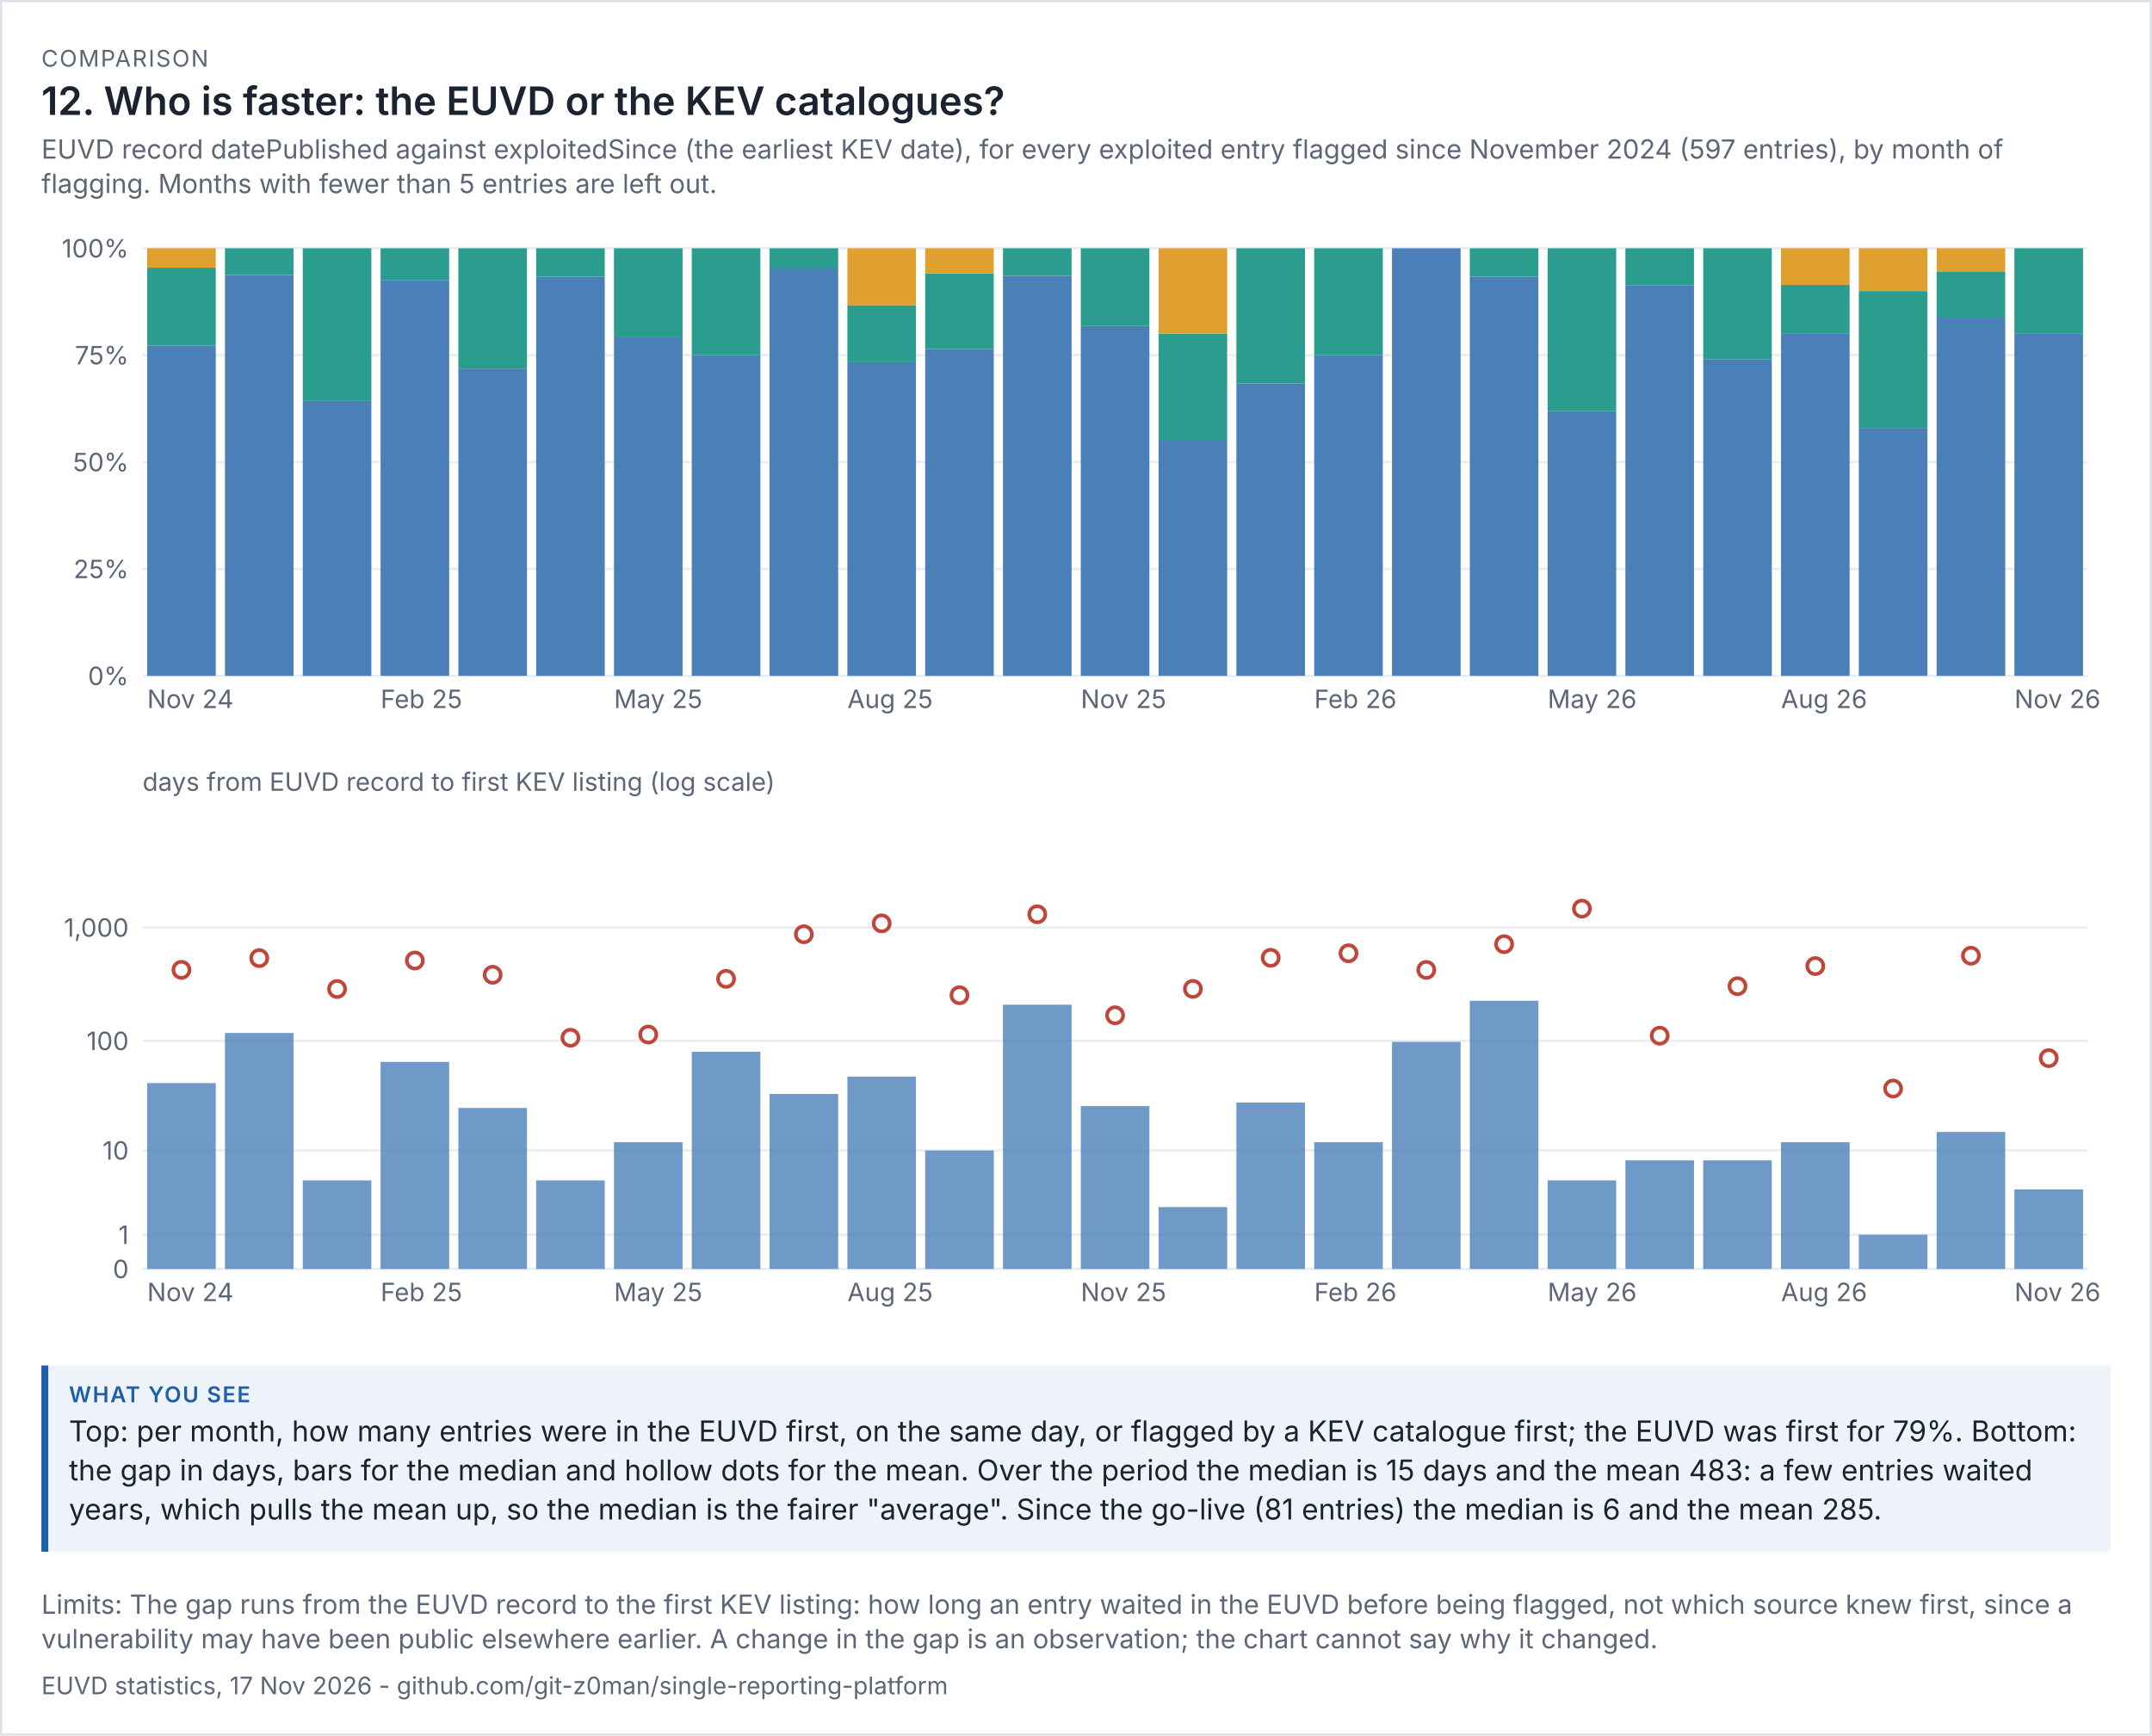
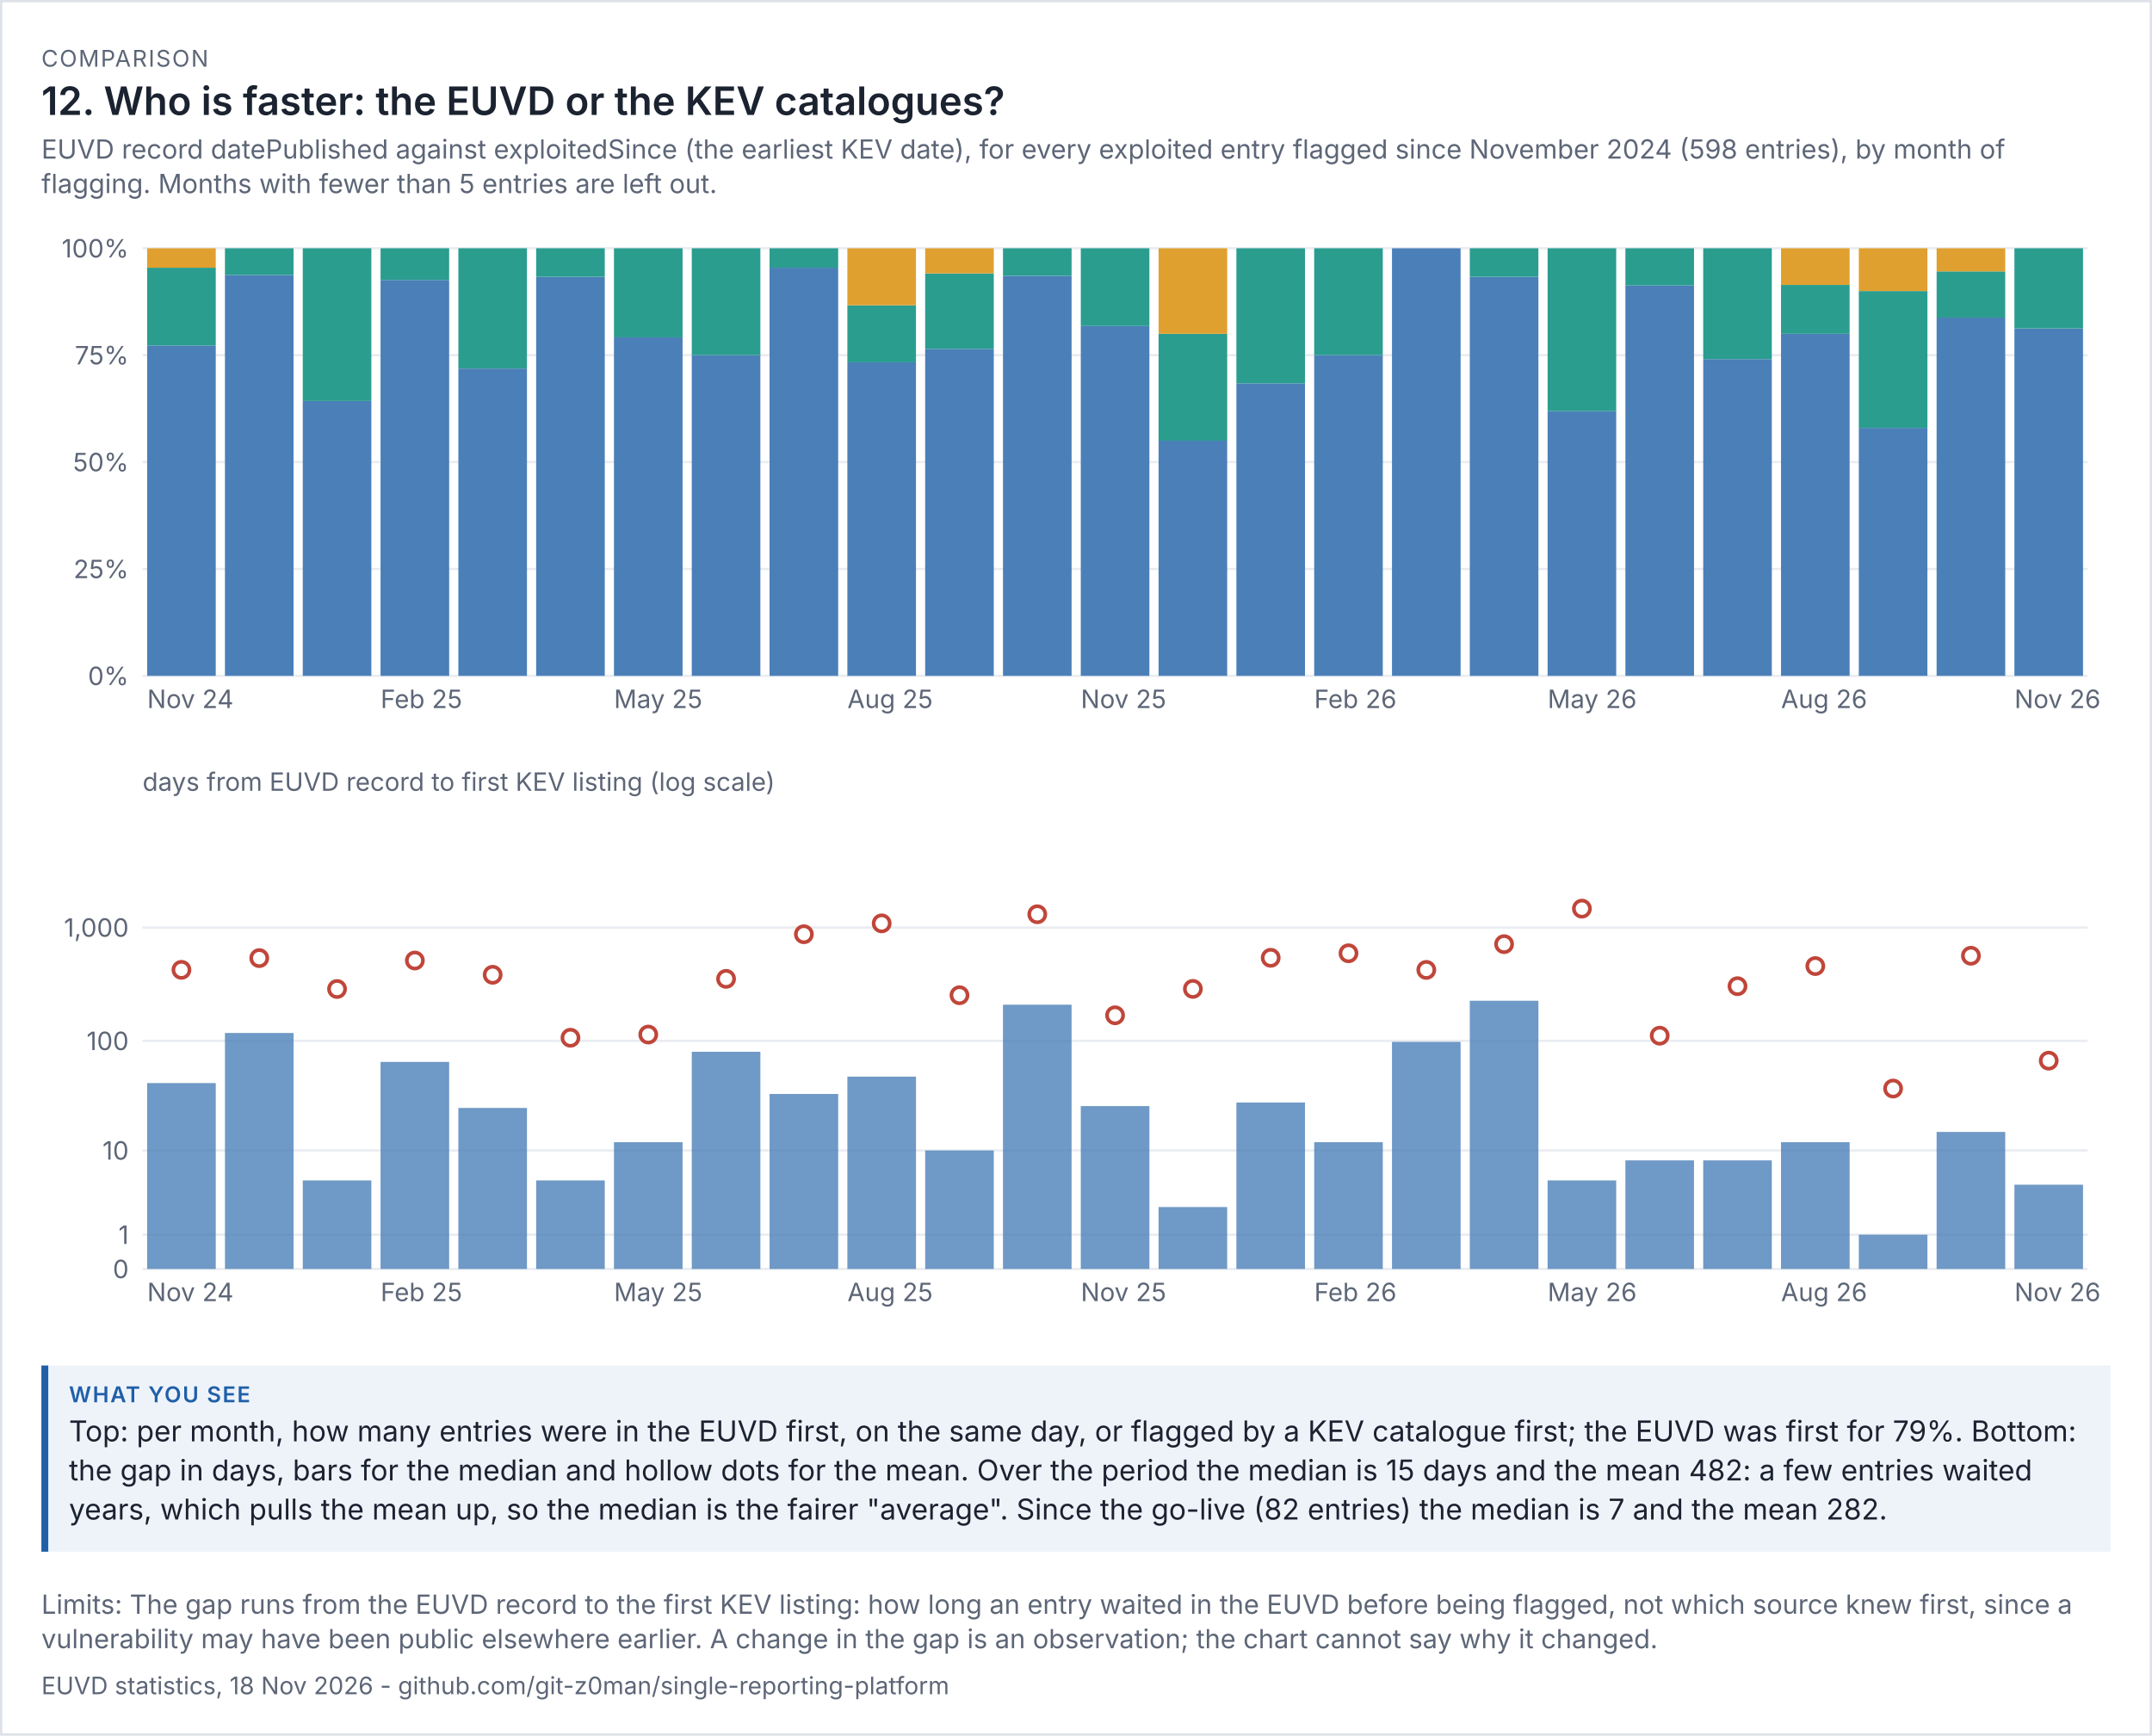
<svg xmlns="http://www.w3.org/2000/svg" viewBox="0 0 936 755" width="936" height="755" font-family="system-ui,-apple-system,'Segoe UI',sans-serif">
  <rect width="100%" height="100%" fill="#ffffff" />
  <rect x="0.5" y="0.5" width="935" height="754" fill="none" stroke="#dde1e8" />
  <text x="18" y="29" font-size="10" letter-spacing="0.6" fill="#5d6677">COMPARISON</text>
  <text x="18" y="50" font-size="17" fill="#1b2230" font-weight="600">12. Who is faster: the EUVD or the KEV catalogues?</text>
-   <text x="18" y="69" font-size="11.5" fill="#5d6677">EUVD record datePublished against exploitedSince (the earliest KEV date), for every exploited entry flagged since November 2024 (597 entries), by month of</text>
+   <text x="18" y="69" font-size="11.5" fill="#5d6677">EUVD record datePublished against exploitedSince (the earliest KEV date), for every exploited entry flagged since November 2024 (598 entries), by month of</text>
  <text x="18" y="84" font-size="11.5" fill="#5d6677">flagging. Months with fewer than 5 entries are left out.</text>
  <g transform="translate(18,94) scale(1)" font-size="11">
    <svg viewBox="0 0 900 230" role="img" width="900" height="230">
      <g>
        <line x1="44" x2="890" y1="200" y2="200" stroke="rgb(233, 236, 241)" />
        <text x="38" y="204" text-anchor="end" fill="rgb(93, 102, 119)">0%</text>
        <line x1="44" x2="890" y1="153.5" y2="153.5" stroke="rgb(233, 236, 241)" />
        <text x="38" y="157.5" text-anchor="end" fill="rgb(93, 102, 119)">25%</text>
        <line x1="44" x2="890" y1="107" y2="107" stroke="rgb(233, 236, 241)" />
        <text x="38" y="111" text-anchor="end" fill="rgb(93, 102, 119)">50%</text>
        <line x1="44" x2="890" y1="60.5" y2="60.5" stroke="rgb(233, 236, 241)" />
        <text x="38" y="64.5" text-anchor="end" fill="rgb(93, 102, 119)">75%</text>
        <line x1="44" x2="890" y1="14" y2="14" stroke="rgb(233, 236, 241)" />
        <text x="38" y="18" text-anchor="end" fill="rgb(93, 102, 119)">100%</text>
        <rect x="46" y="56.273" width="29.84" height="143.727" fill="rgb(75, 127, 184)" />
        <rect x="46" y="22.455" width="29.84" height="33.818" fill="rgb(42, 157, 143)" />
        <rect x="46" y="14" width="29.84" height="8.455" fill="rgb(224, 160, 48)" />
        <text x="46" y="214" fill="rgb(93, 102, 119)">Nov 24</text>
        <rect x="79.84" y="25.625" width="29.84" height="174.375" fill="rgb(75, 127, 184)" />
        <rect x="79.84" y="14" width="29.84" height="11.625" fill="rgb(42, 157, 143)" />
        <rect x="113.68" y="80.429" width="29.84" height="119.571" fill="rgb(75, 127, 184)" />
        <rect x="113.68" y="14" width="29.84" height="66.429" fill="rgb(42, 157, 143)" />
        <rect x="147.52" y="27.778" width="29.84" height="172.222" fill="rgb(75, 127, 184)" />
        <rect x="147.52" y="14" width="29.84" height="13.778" fill="rgb(42, 157, 143)" />
        <text x="147.52" y="214" fill="rgb(93, 102, 119)">Feb 25</text>
        <rect x="181.36" y="66.312" width="29.84" height="133.688" fill="rgb(75, 127, 184)" />
        <rect x="181.36" y="14" width="29.84" height="52.312" fill="rgb(42, 157, 143)" />
        <rect x="215.2" y="26.4" width="29.84" height="173.6" fill="rgb(75, 127, 184)" />
        <rect x="215.2" y="14" width="29.84" height="12.4" fill="rgb(42, 157, 143)" />
        <rect x="249.04" y="52.75" width="29.84" height="147.25" fill="rgb(75, 127, 184)" />
        <rect x="249.04" y="14" width="29.84" height="38.75" fill="rgb(42, 157, 143)" />
        <text x="249.04" y="214" fill="rgb(93, 102, 119)">May 25</text>
        <rect x="282.88" y="60.5" width="29.84" height="139.5" fill="rgb(75, 127, 184)" />
        <rect x="282.88" y="14" width="29.84" height="46.5" fill="rgb(42, 157, 143)" />
        <rect x="316.72" y="22.455" width="29.84" height="177.545" fill="rgb(75, 127, 184)" />
        <rect x="316.72" y="14" width="29.84" height="8.455" fill="rgb(42, 157, 143)" />
        <rect x="350.56" y="63.6" width="29.84" height="136.4" fill="rgb(75, 127, 184)" />
        <rect x="350.56" y="38.8" width="29.84" height="24.8" fill="rgb(42, 157, 143)" />
        <rect x="350.56" y="14" width="29.84" height="24.8" fill="rgb(224, 160, 48)" />
        <text x="350.56" y="214" fill="rgb(93, 102, 119)">Aug 25</text>
        <rect x="384.4" y="57.765" width="29.84" height="142.235" fill="rgb(75, 127, 184)" />
        <rect x="384.4" y="24.941" width="29.84" height="32.824" fill="rgb(42, 157, 143)" />
        <rect x="384.4" y="14" width="29.84" height="10.941" fill="rgb(224, 160, 48)" />
        <rect x="418.24" y="26" width="29.84" height="174" fill="rgb(75, 127, 184)" />
        <rect x="418.24" y="14" width="29.84" height="12" fill="rgb(42, 157, 143)" />
        <rect x="452.08" y="47.818" width="29.84" height="152.182" fill="rgb(75, 127, 184)" />
        <rect x="452.08" y="14" width="29.84" height="33.818" fill="rgb(42, 157, 143)" />
        <text x="452.08" y="214" fill="rgb(93, 102, 119)">Nov 25</text>
        <rect x="485.92" y="97.7" width="29.84" height="102.3" fill="rgb(75, 127, 184)" />
        <rect x="485.92" y="51.2" width="29.84" height="46.5" fill="rgb(42, 157, 143)" />
        <rect x="485.92" y="14" width="29.84" height="37.2" fill="rgb(224, 160, 48)" />
        <rect x="519.76" y="72.737" width="29.84" height="127.263" fill="rgb(75, 127, 184)" />
        <rect x="519.76" y="14" width="29.84" height="58.737" fill="rgb(42, 157, 143)" />
        <rect x="553.6" y="60.5" width="29.84" height="139.5" fill="rgb(75, 127, 184)" />
        <rect x="553.6" y="14" width="29.84" height="46.5" fill="rgb(42, 157, 143)" />
        <text x="553.6" y="214" fill="rgb(93, 102, 119)">Feb 26</text>
        <rect x="587.44" y="14" width="29.84" height="186" fill="rgb(75, 127, 184)" />
        <rect x="621.28" y="26.4" width="29.84" height="173.6" fill="rgb(75, 127, 184)" />
        <rect x="621.28" y="14" width="29.84" height="12.4" fill="rgb(42, 157, 143)" />
        <rect x="655.12" y="84.857" width="29.84" height="115.143" fill="rgb(75, 127, 184)" />
        <rect x="655.12" y="14" width="29.84" height="70.857" fill="rgb(42, 157, 143)" />
        <text x="655.12" y="214" fill="rgb(93, 102, 119)">May 26</text>
        <rect x="688.96" y="30.174" width="29.84" height="169.826" fill="rgb(75, 127, 184)" />
        <rect x="688.96" y="14" width="29.84" height="16.174" fill="rgb(42, 157, 143)" />
        <rect x="722.8" y="62.222" width="29.84" height="137.778" fill="rgb(75, 127, 184)" />
        <rect x="722.8" y="14" width="29.84" height="48.222" fill="rgb(42, 157, 143)" />
        <rect x="756.64" y="51.2" width="29.84" height="148.8" fill="rgb(75, 127, 184)" />
        <rect x="756.64" y="29.943" width="29.84" height="21.257" fill="rgb(42, 157, 143)" />
        <rect x="756.64" y="14" width="29.84" height="15.943" fill="rgb(224, 160, 48)" />
        <text x="756.64" y="214" fill="rgb(93, 102, 119)">Aug 26</text>
        <rect x="790.48" y="92.12" width="29.84" height="107.88" fill="rgb(75, 127, 184)" />
        <rect x="790.48" y="32.6" width="29.84" height="59.52" fill="rgb(42, 157, 143)" />
        <rect x="790.48" y="14" width="29.84" height="18.6" fill="rgb(224, 160, 48)" />
        <rect x="824.32" y="44.162" width="29.84" height="155.838" fill="rgb(75, 127, 184)" />
        <rect x="824.32" y="24.054" width="29.84" height="20.108" fill="rgb(42, 157, 143)" />
        <rect x="824.32" y="14" width="29.84" height="10.054" fill="rgb(224, 160, 48)" />
-         <rect x="858.16" y="51.2" width="29.84" height="148.8" fill="rgb(75, 127, 184)" />
-         <rect x="858.16" y="14" width="29.84" height="37.2" fill="rgb(42, 157, 143)" />
+         <rect x="858.16" y="48.875" width="29.84" height="151.125" fill="rgb(75, 127, 184)" />
+         <rect x="858.16" y="14" width="29.84" height="34.875" fill="rgb(42, 157, 143)" />
        <text x="858.16" y="214" fill="rgb(93, 102, 119)">Nov 26</text>
      </g>
    </svg>
  </g>
  <g transform="translate(18,332) scale(1)" font-size="11">
    <svg viewBox="0 0 900 250" role="img" width="900" height="250">
      <g>
        <line x1="44" x2="890" y1="220" y2="220" stroke="rgb(233, 236, 241)" />
        <text x="38" y="224" text-anchor="end" fill="rgb(93, 102, 119)">0</text>
        <line x1="44" x2="890" y1="205.099" y2="205.099" stroke="rgb(233, 236, 241)" />
        <text x="38" y="209.099" text-anchor="end" fill="rgb(93, 102, 119)">1</text>
        <line x1="44" x2="890" y1="168.451" y2="168.451" stroke="rgb(233, 236, 241)" />
        <text x="38" y="172.451" text-anchor="end" fill="rgb(93, 102, 119)">10</text>
        <line x1="44" x2="890" y1="120.786" y2="120.786" stroke="rgb(233, 236, 241)" />
        <text x="38" y="124.786" text-anchor="end" fill="rgb(93, 102, 119)">100</text>
        <line x1="44" x2="890" y1="71.479" y2="71.479" stroke="rgb(233, 236, 241)" />
        <text x="38" y="75.479" text-anchor="end" fill="rgb(93, 102, 119)">1,000</text>
        <text x="44" y="12" fill="rgb(93, 102, 119)">days from EUVD record to first KEV listing (log scale)</text>
        <rect x="46" y="139.143" width="29.84" height="80.857" fill="rgb(75, 127, 184)" opacity="0.8" />
        <circle cx="60.92" cy="89.88" r="3.5" fill="rgb(255, 255, 255)" stroke="rgb(192, 70, 58)" stroke-width="1.6" />
        <text x="46" y="234" fill="rgb(93, 102, 119)">Nov 24</text>
        <rect x="79.84" y="117.351" width="29.84" height="102.649" fill="rgb(75, 127, 184)" opacity="0.8" />
        <circle cx="94.76" cy="84.782" r="3.5" fill="rgb(255, 255, 255)" stroke="rgb(192, 70, 58)" stroke-width="1.6" />
        <rect x="113.68" y="181.482" width="29.84" height="38.518" fill="rgb(75, 127, 184)" opacity="0.8" />
        <circle cx="128.6" cy="98.215" r="3.5" fill="rgb(255, 255, 255)" stroke="rgb(192, 70, 58)" stroke-width="1.6" />
        <rect x="147.52" y="129.933" width="29.84" height="90.067" fill="rgb(75, 127, 184)" opacity="0.8" />
        <circle cx="162.44" cy="85.824" r="3.5" fill="rgb(255, 255, 255)" stroke="rgb(192, 70, 58)" stroke-width="1.6" />
        <text x="147.52" y="234" fill="rgb(93, 102, 119)">Feb 25</text>
        <rect x="181.36" y="149.959" width="29.84" height="70.041" fill="rgb(75, 127, 184)" opacity="0.8" />
        <circle cx="196.28" cy="92.031" r="3.5" fill="rgb(255, 255, 255)" stroke="rgb(192, 70, 58)" stroke-width="1.6" />
        <rect x="215.2" y="181.482" width="29.84" height="38.518" fill="rgb(75, 127, 184)" opacity="0.8" />
        <circle cx="230.12" cy="119.425" r="3.5" fill="rgb(255, 255, 255)" stroke="rgb(192, 70, 58)" stroke-width="1.6" />
        <rect x="249.04" y="164.86" width="29.84" height="55.14" fill="rgb(75, 127, 184)" opacity="0.8" />
        <circle cx="263.96" cy="118.033" r="3.5" fill="rgb(255, 255, 255)" stroke="rgb(192, 70, 58)" stroke-width="1.6" />
        <text x="249.04" y="234" fill="rgb(93, 102, 119)">May 25</text>
        <rect x="282.88" y="125.53" width="29.84" height="94.47" fill="rgb(75, 127, 184)" opacity="0.8" />
        <circle cx="297.8" cy="93.806" r="3.5" fill="rgb(255, 255, 255)" stroke="rgb(192, 70, 58)" stroke-width="1.6" />
        <rect x="316.72" y="143.878" width="29.84" height="76.122" fill="rgb(75, 127, 184)" opacity="0.8" />
        <circle cx="331.64" cy="74.393" r="3.5" fill="rgb(255, 255, 255)" stroke="rgb(192, 70, 58)" stroke-width="1.6" />
        <rect x="350.56" y="136.335" width="29.84" height="83.665" fill="rgb(75, 127, 184)" opacity="0.8" />
        <circle cx="365.48" cy="69.663" r="3.5" fill="rgb(255, 255, 255)" stroke="rgb(192, 70, 58)" stroke-width="1.6" />
        <text x="350.56" y="234" fill="rgb(93, 102, 119)">Aug 25</text>
        <rect x="384.4" y="168.451" width="29.84" height="51.549" fill="rgb(75, 127, 184)" opacity="0.8" />
        <circle cx="399.32" cy="100.927" r="3.5" fill="rgb(255, 255, 255)" stroke="rgb(192, 70, 58)" stroke-width="1.6" />
        <rect x="418.24" y="105.05" width="29.84" height="114.95" fill="rgb(75, 127, 184)" opacity="0.8" />
        <circle cx="433.16" cy="65.703" r="3.5" fill="rgb(255, 255, 255)" stroke="rgb(192, 70, 58)" stroke-width="1.6" />
        <rect x="452.08" y="149.147" width="29.84" height="70.853" fill="rgb(75, 127, 184)" opacity="0.8" />
        <circle cx="467" cy="109.656" r="3.5" fill="rgb(255, 255, 255)" stroke="rgb(192, 70, 58)" stroke-width="1.6" />
        <text x="452.08" y="234" fill="rgb(93, 102, 119)">Nov 25</text>
        <rect x="485.92" y="193.069" width="29.84" height="26.931" fill="rgb(75, 127, 184)" opacity="0.8" />
        <circle cx="500.84" cy="98.171" r="3.5" fill="rgb(255, 255, 255)" stroke="rgb(192, 70, 58)" stroke-width="1.6" />
        <rect x="519.76" y="147.611" width="29.84" height="72.389" fill="rgb(75, 127, 184)" opacity="0.8" />
        <circle cx="534.68" cy="84.647" r="3.5" fill="rgb(255, 255, 255)" stroke="rgb(192, 70, 58)" stroke-width="1.6" />
        <rect x="553.6" y="164.86" width="29.84" height="55.14" fill="rgb(75, 127, 184)" opacity="0.8" />
        <circle cx="568.52" cy="82.679" r="3.5" fill="rgb(255, 255, 255)" stroke="rgb(192, 70, 58)" stroke-width="1.6" />
        <text x="553.6" y="234" fill="rgb(93, 102, 119)">Feb 26</text>
        <rect x="587.44" y="121.216" width="29.84" height="98.784" fill="rgb(75, 127, 184)" opacity="0.8" />
        <circle cx="602.36" cy="89.91" r="3.5" fill="rgb(255, 255, 255)" stroke="rgb(192, 70, 58)" stroke-width="1.6" />
        <rect x="621.28" y="103.329" width="29.84" height="116.671" fill="rgb(75, 127, 184)" opacity="0.8" />
        <circle cx="636.2" cy="78.709" r="3.5" fill="rgb(255, 255, 255)" stroke="rgb(192, 70, 58)" stroke-width="1.6" />
        <rect x="655.12" y="181.482" width="29.84" height="38.518" fill="rgb(75, 127, 184)" opacity="0.8" />
        <circle cx="670.04" cy="63.257" r="3.5" fill="rgb(255, 255, 255)" stroke="rgb(192, 70, 58)" stroke-width="1.6" />
        <text x="655.12" y="234" fill="rgb(93, 102, 119)">May 26</text>
        <rect x="688.96" y="172.765" width="29.84" height="47.235" fill="rgb(75, 127, 184)" opacity="0.8" />
        <circle cx="703.88" cy="118.525" r="3.5" fill="rgb(255, 255, 255)" stroke="rgb(192, 70, 58)" stroke-width="1.6" />
        <rect x="722.8" y="172.765" width="29.84" height="47.235" fill="rgb(75, 127, 184)" opacity="0.8" />
        <circle cx="737.72" cy="96.992" r="3.5" fill="rgb(255, 255, 255)" stroke="rgb(192, 70, 58)" stroke-width="1.6" />
        <rect x="756.64" y="164.86" width="29.84" height="55.14" fill="rgb(75, 127, 184)" opacity="0.8" />
        <circle cx="771.56" cy="88.245" r="3.5" fill="rgb(255, 255, 255)" stroke="rgb(192, 70, 58)" stroke-width="1.6" />
        <text x="756.64" y="234" fill="rgb(93, 102, 119)">Aug 26</text>
        <rect x="790.48" y="205.099" width="29.84" height="14.901" fill="rgb(75, 127, 184)" opacity="0.8" />
        <circle cx="805.4" cy="141.52" r="3.5" fill="rgb(255, 255, 255)" stroke="rgb(192, 70, 58)" stroke-width="1.6" />
        <rect x="824.32" y="160.396" width="29.84" height="59.604" fill="rgb(75, 127, 184)" opacity="0.8" />
        <circle cx="839.24" cy="83.751" r="3.5" fill="rgb(255, 255, 255)" stroke="rgb(192, 70, 58)" stroke-width="1.6" />
-         <rect x="858.16" y="185.401" width="29.84" height="34.599" fill="rgb(75, 127, 184)" opacity="0.8" />
-         <circle cx="873.08" cy="128.302" r="3.5" fill="rgb(255, 255, 255)" stroke="rgb(192, 70, 58)" stroke-width="1.6" />
+         <rect x="858.16" y="183.352" width="29.84" height="36.648" fill="rgb(75, 127, 184)" opacity="0.8" />
+         <circle cx="873.08" cy="129.386" r="3.5" fill="rgb(255, 255, 255)" stroke="rgb(192, 70, 58)" stroke-width="1.6" />
        <text x="858.16" y="234" fill="rgb(93, 102, 119)">Nov 26</text>
      </g>
    </svg>
  </g>
  <rect x="18" y="594" width="900" height="81" fill="#eef3fa" />
  <rect x="18" y="594" width="3" height="81" fill="#1f5fa8" />
  <text x="30" y="610" font-size="9.5" letter-spacing="0.6" font-weight="600" fill="#1f5fa8">WHAT YOU SEE</text>
  <text x="30" y="627" font-size="12.5" fill="#1b2230">Top: per month, how many entries were in the EUVD first, on the same day, or flagged by a KEV catalogue first; the EUVD was first for 79%. Bottom:</text>
-   <text x="30" y="644" font-size="12.5" fill="#1b2230">the gap in days, bars for the median and hollow dots for the mean. Over the period the median is 15 days and the mean 483: a few entries waited</text>
-   <text x="30" y="661" font-size="12.5" fill="#1b2230">years, which pulls the mean up, so the median is the fairer "average". Since the go-live (81 entries) the median is 6 and the mean 285.</text>
+   <text x="30" y="644" font-size="12.5" fill="#1b2230">the gap in days, bars for the median and hollow dots for the mean. Over the period the median is 15 days and the mean 482: a few entries waited</text>
+   <text x="30" y="661" font-size="12.5" fill="#1b2230">years, which pulls the mean up, so the median is the fairer "average". Since the go-live (82 entries) the median is 7 and the mean 282.</text>
  <text x="18" y="702" font-size="11.5" fill="#5d6677">Limits: The gap runs from the EUVD record to the first KEV listing: how long an entry waited in the EUVD before being flagged, not which source knew first, since a</text>
  <text x="18" y="717" font-size="11.5" fill="#5d6677">vulnerability may have been public elsewhere earlier. A change in the gap is an observation; the chart cannot say why it changed.</text>
-   <text x="18" y="737" font-size="10.5" fill="#5d6677">EUVD statistics, 17 Nov 2026 - github.com/git-z0man/single-reporting-platform</text>
+   <text x="18" y="737" font-size="10.5" fill="#5d6677">EUVD statistics, 18 Nov 2026 - github.com/git-z0man/single-reporting-platform</text>
</svg>
